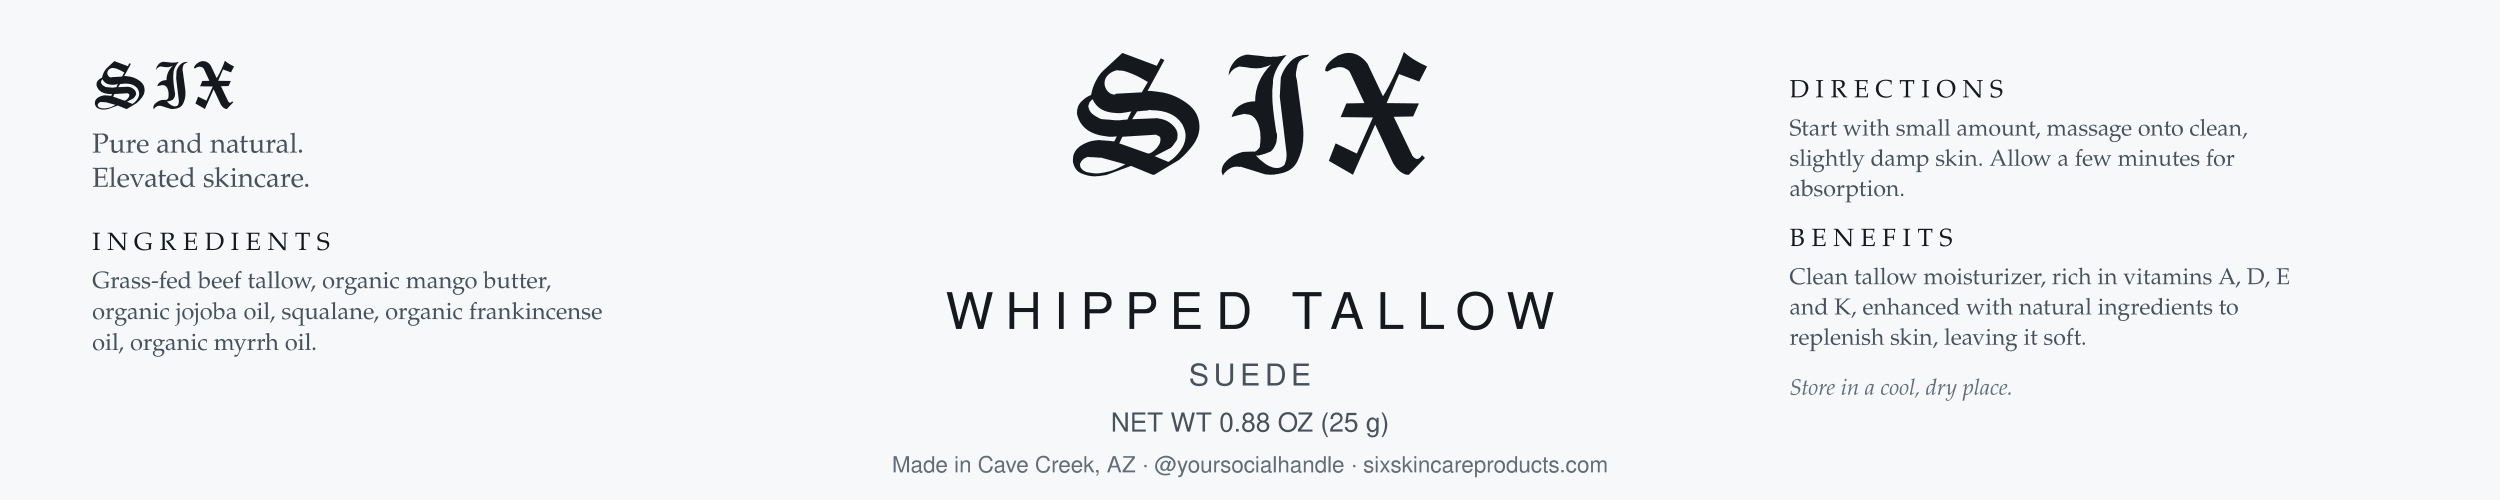
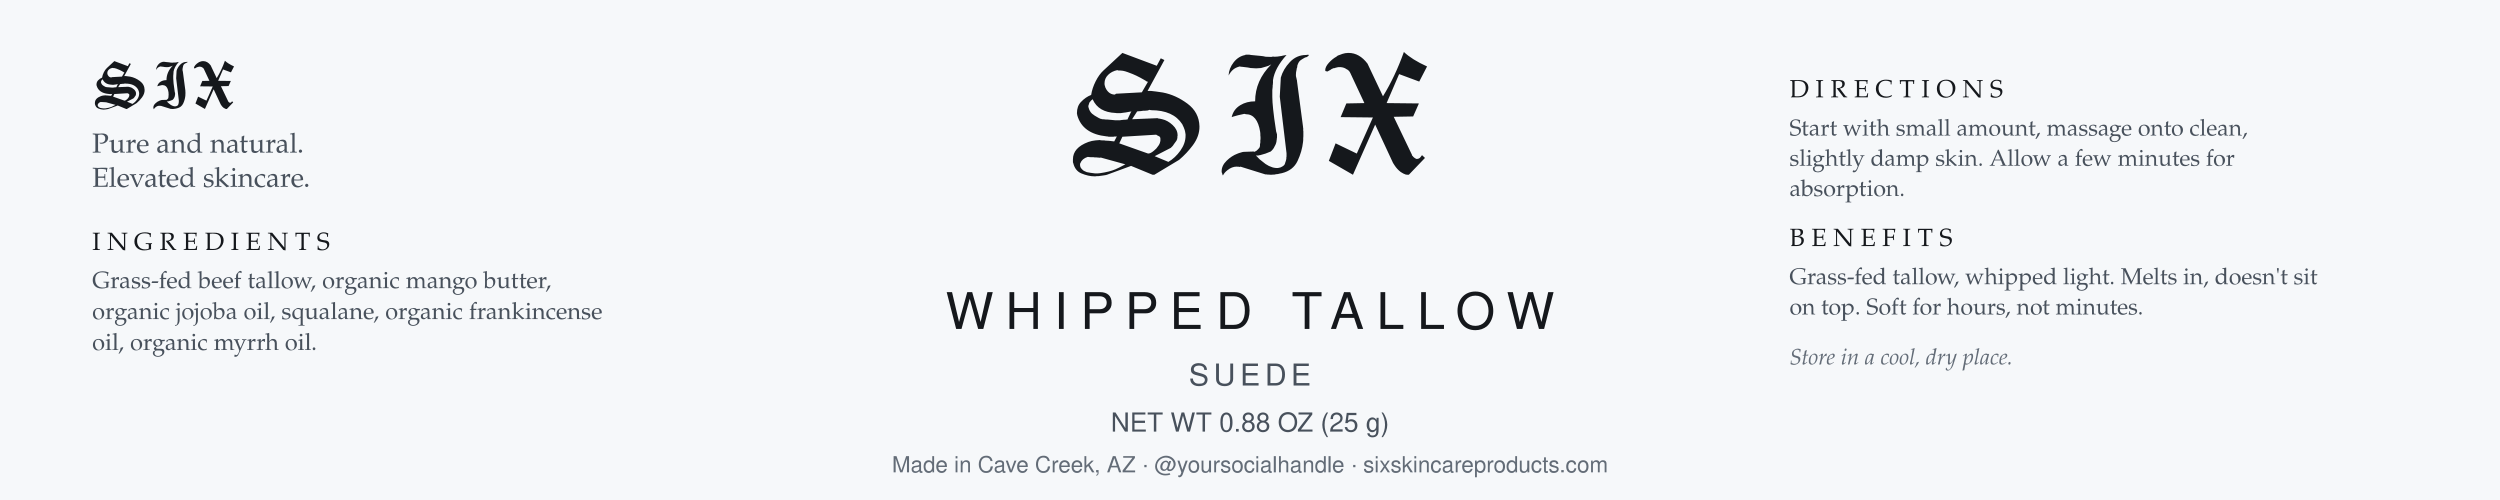
<svg xmlns="http://www.w3.org/2000/svg" width="190.0mm" height="38.0mm" viewBox="0 0 190.0 38.0">
  <rect x="0" y="0" width="190.0" height="38.0" fill="#f6f8fa" />
  <g transform="translate(81.000 3.400) scale(0.27155)">
    <path d="M15.84 2.29 25.46 5.89 26.58 3.8 27.6 4.28 22.89 12.93H23.86Q24.97 13.03 27.16 13.37Q30.75 14.05 34.03 16.47Q37.31 18.9 37.41 22.84Q37.46 25.56 35.56 28.13Q33.86 30.41 31.73 32.21L24.78 36.39H24.29L18.27 33.91L11.52 36.39Q11.23 36.49 10.55 36.58L9.48 36.73Q9.24 36.73 9.09 36.78H8.7Q8.41 36.78 8.36 36.83H8.02Q6.32 36.83 4.33 36Q2.63 35.27 2.1 33.18Q2.05 33.04 2 32.89V32.07Q2 28.81 6.32 27.21Q7.29 26.87 8.31 26.77L9.53 26.67Q9.67 26.77 10.31 26.77H10.74Q11.03 26.87 11.81 26.87Q12.01 26.92 12.39 26.92L13.56 27.06L14.34 25.56Q14.29 25.7 14.05 25.7H13.51Q13.46 25.75 13.37 25.75H12.25Q12.01 25.75 11.88 25.73Q11.76 25.7 11.62 25.65Q11.47 25.65 11.42 25.65Q4.67 24.93 3.21 19.73V19.63Q3.17 19.63 3.17 19.58V19.34Q3.12 19.34 3.12 19.29V19.15Q3.12 17.2 4.23 16.04Q5.55 14.63 7.1 14.05Q7.39 12.15 8.36 10.23Q9.33 8.31 10.55 7.2ZM6.13 31.39Q4.53 31.92 4.09 33.13Q3.99 33.23 3.99 33.43V33.72Q3.99 33.77 4.04 34.01Q4.04 34.06 4.06 34.13Q4.09 34.2 4.14 34.25Q4.14 34.3 4.14 34.35Q4.23 34.49 4.45 34.76Q4.67 35.03 4.87 35.17Q5.06 35.32 5.89 35.66Q6.23 35.71 6.95 35.85Q7.25 35.85 7.73 35.95Q7.97 35.95 8.12 36H9.04Q9.19 35.95 9.58 35.95Q12.25 35.56 13.85 34.88Q14.68 34.54 16.67 33.47L9.82 31.58Q9.67 31.63 9.43 31.63Q9.33 31.63 9.19 31.58Q9.04 31.58 8.99 31.58Q8.7 31.58 8.56 31.53H8.07Q8.02 31.53 7.78 31.48H7ZM23.37 18.22Q22.98 18.47 22.11 18.47H21.67Q20.94 18.61 20.41 18.61Q20.21 18.66 19.97 18.66L18.56 20.85L25.7 20.55Q25.9 20.7 26.33 20.7Q26.33 20.7 27.01 20.85Q28.52 21.19 29.9 22.47Q31.29 23.76 31.29 25.36V25.46Q31.24 25.51 31.24 25.61V25.99Q31.19 26.04 31.19 26.14V26.38Q31.19 26.43 31.14 26.48Q31.09 26.53 31.05 26.63Q31 26.72 31 26.82Q30.8 27.16 30.22 27.89Q30.17 27.99 30.05 28.16Q29.93 28.33 29.88 28.37Q29.83 28.42 29.39 28.86L24.88 31.19L28.71 32.79Q30.61 31.68 32.07 29.64Q33.52 27.6 33.52 25.46V25.07Q33.47 24.78 33.38 24.25Q33.38 24.1 33.28 23.86Q33.13 23.37 32.99 23.08Q32.94 22.93 32.79 22.67Q32.65 22.4 32.6 22.25Q30.07 18.32 23.86 18.32ZM25.36 25.17 15.84 25.75 14.97 27.6 22.79 30.37Q22.98 30.51 23.37 30.41Q23.61 30.37 23.95 30.17Q24.29 29.98 24.68 29.64Q24.78 29.54 25 29.35Q25.22 29.15 25.36 29.01Q26.14 28.08 26.33 27.5Q26.33 27.4 26.43 27.11Q26.43 27.06 26.48 26.87V26.24Q26.43 26.19 26.43 26.04V25.95Q26.38 25.95 26.36 25.87Q26.33 25.8 26.31 25.75Q26.29 25.7 25.9 25.51Q25.85 25.46 25.7 25.41Q25.56 25.36 25.53 25.34Q25.51 25.31 25.46 25.27H25.36ZM7.54 15.21Q7.44 15.36 7.15 15.55Q7.15 15.6 6.86 15.89Q6.86 15.89 6.76 16.01Q6.66 16.13 6.61 16.18Q6.37 16.91 6.37 16.94Q6.37 16.96 6.32 17.06V17.45Q6.32 17.49 6.37 17.54Q6.61 18.61 7.34 19.29Q7.88 19.78 9.24 20.51Q9.43 20.6 9.77 20.75Q9.87 20.75 9.92 20.75Q10.01 20.8 10.06 20.82Q10.11 20.85 10.31 20.85H10.65Q10.69 20.89 11.01 20.92Q11.33 20.94 11.71 20.94Q13.46 21.14 13.85 21.14H15.11Q15.31 21.14 15.79 21.04H15.89Q16.13 21.04 16.28 20.99H16.62Q16.81 20.99 16.96 20.94H17.25L18.37 18.56Q18.17 18.76 17.93 18.76H17.74Q17.69 18.81 17.54 18.81Q16.81 18.95 16.77 18.95Q16.28 19.05 15.99 19.05Q15.5 19.15 15.31 19.15H14.34Q14.09 19.15 13.95 19.1Q9.14 18.9 7.54 15.31ZM14.43 7.1Q12.83 7.44 11.84 8.44Q10.84 9.43 10.84 10.79Q10.84 11.08 10.86 11.23Q10.89 11.37 10.99 11.67Q10.99 11.71 11.08 12.01Q11.18 12.05 11.23 12.3Q12.15 13.95 13.75 13.95L14.05 13.71L21.28 13.32L22.98 10.4Q23.08 10.4 22.5 10.21Q22.5 10.16 22.4 10.09Q22.3 10.01 22.23 10.01Q22.16 10.01 22.01 9.87Q21.48 9.58 20.89 9.24L19.73 8.65Q18.85 8.22 17.35 7.68Q16.57 7.39 15.99 7.29Q15.41 7.2 14.63 7.2Z M50.27 2.78H51.34Q51.63 2.87 52.89 2.97L54.45 3.12Q54.74 3.12 55.23 3.21Q55.71 3.31 55.95 3.36Q56.49 3.41 57.51 3.41L57.99 3.31Q58.29 3.41 59.26 3.31Q59.69 3.21 60.52 3.12H60.57L60.62 3.07Q60.81 3.07 61.2 2.97Q61.39 2.97 61.78 2.87Q58.48 6.52 57.99 9.92V10.69Q57.95 10.84 57.95 10.99V11.18Q57.9 11.23 57.9 11.37V11.76Q57.8 12.44 57.8 12.69V14.63Q57.8 15.89 58.04 18.13Q58.24 20.17 58.87 24.25L59.11 25.07V25.99Q59.06 26.04 59.06 26.24V26.43Q59.01 26.58 59.01 26.67Q58.97 27.6 58.43 28.47Q58.14 29.2 57.36 29.88Q56.73 30.17 55.91 30.46Q55.66 30.51 55.15 30.68Q54.64 30.85 54.4 30.9Q54.35 30.9 54.25 30.9Q54.16 30.95 54.06 30.97Q53.96 31 53.77 31H53.19L53.43 31.24Q53.57 31.29 53.72 31.53L54.3 32.11Q55.57 33.13 55.91 33.38Q56.83 34.01 57.8 34.3Q58.29 34.45 58.38 34.45Q58.48 34.45 58.58 34.45Q58.67 34.49 58.72 34.49H59.4Q59.45 34.49 59.84 34.4Q59.89 34.4 60.18 34.3Q60.23 34.25 60.35 34.2Q60.47 34.15 60.52 34.13Q60.57 34.11 60.67 34.03Q60.76 33.96 60.81 33.94Q60.86 33.91 60.98 33.81Q61.1 33.72 61.13 33.67Q61.15 33.62 61.22 33.52Q61.3 33.43 61.3 33.4Q61.3 33.38 61.44 32.94L61.59 32.5Q61.59 32.36 61.69 32.07Q61.69 31.97 61.73 31.82V31.53Q61.73 31.39 61.78 31.24V30.37L59.89 14.53L60.18 9.19Q60.86 6.81 62.73 4.84Q64.6 2.87 67.22 2.87L67.9 2.78L68 3.07Q67.9 3.12 67.81 3.19Q67.71 3.26 67.64 3.31Q67.56 3.36 67.47 3.43Q67.37 3.51 67.25 3.51Q67.13 3.51 67.03 3.55Q66.93 3.6 66.83 3.65Q66.11 4.04 65.64 4.4Q65.18 4.77 64.89 5.59Q64.89 5.64 64.84 5.72Q64.79 5.79 64.79 5.93V6.08Q64.79 6.18 64.75 6.35Q64.7 6.52 64.6 6.76V6.95Q64.55 7.2 64.45 7.68Q64.41 7.93 64.41 8.31V8.75Q64.41 8.9 64.5 9.19Q64.5 9.24 64.55 9.29V9.38Q64.55 9.43 64.58 9.5Q64.6 9.58 64.65 9.82Q64.65 9.87 64.7 9.97V10.11L66.4 22.98Q66.4 23.27 66.45 23.32V24.05Q66.45 24.1 66.49 24.2V25.61Q66.45 25.8 66.45 26.14V26.67Q66.4 26.87 66.4 27.21Q66.11 29.88 64.87 32.53Q63.63 35.17 60.47 35.95Q60.33 35.95 59.94 36.05L59.35 36.19Q59.16 36.19 58.84 36.24Q58.53 36.29 58.38 36.34H57.99Q57.7 36.34 57.65 36.39H57.12Q57.07 36.34 56.93 36.34H56.49Q56.34 36.29 56.15 36.29H55.86L48.86 34.11L48.77 34.2H48.62Q48.57 34.2 48.47 34.15H48.09Q48.04 34.15 47.94 34.11H47.84Q46.48 34.11 45.22 35.13Q44.35 35.81 43.96 36.63V36.53Q43.91 36.49 43.86 36.39Q43.81 36.29 43.81 36.19V36.15Q43.76 35.95 43.69 35.83Q43.62 35.71 43.62 35.42Q43.62 33.81 45.03 32.45Q46.43 31.09 47.99 30.51Q48.13 30.41 48.47 30.32Q48.57 30.32 48.89 30.2Q49.2 30.07 49.45 30.03Q49.69 29.98 49.83 29.98L52.65 29.88Q52.65 29.98 52.75 29.98Q52.8 29.98 52.85 29.93Q52.89 29.88 53.19 29.78Q53.23 29.73 53.33 29.69Q53.43 29.64 53.5 29.56Q53.57 29.49 53.84 29.22Q54.11 28.96 54.18 28.84Q54.25 28.71 54.35 28.37V27.89Q54.35 27.74 54.45 27.35V26.67Q54.45 26.58 54.5 26.48V25.85Q54.45 25.7 54.45 25.36V24.88Q54.4 24.73 54.4 24.39Q53.62 19.44 50.37 19.44L49.98 19.34Q49.4 19.49 48.23 19.73Q47.94 19.83 47.36 19.97Q47.21 20.02 46.92 20.09Q46.63 20.17 46.43 20.26Q46.92 18.08 48.86 16.91Q50.61 15.84 52.99 15.84Q52.99 10.01 57.51 5.5Q57.41 5.55 57.17 5.67Q56.93 5.79 56.73 5.89Q56.54 5.98 56.1 6.1Q55.66 6.23 54.64 6.52Q53.77 6.61 53.28 6.61Q52.8 6.61 51.73 6.52Q51.49 6.47 50.95 6.37Q50.42 6.27 50.13 6.27Q49.83 6.27 49.35 6.18Q49.06 6.18 48.67 6.08Q47.55 6.37 46.85 6.95Q46.14 7.54 45.56 8.61Q45.66 6.61 46.99 4.91Q48.33 3.21 50.27 2.87Z M94.6 2Q96.83 4.14 101.11 6.08L98.92 10.31L93.29 8.22L89.79 16.33L98.83 16.43L97.22 20.07L91.78 20.17L96.88 30.8Q96.88 30.95 96.93 30.95V31Q96.93 31.09 97.03 31.09Q97.22 31.43 97.81 31.82Q97.85 31.82 97.9 31.82Q97.9 31.87 97.98 31.9Q98.05 31.92 98.19 31.97H98.39L98.44 31.92H98.63L98.68 31.87H98.73Q98.83 31.82 98.9 31.77Q98.97 31.73 99.02 31.73L99.26 31.48L99.7 30.9L100.53 31.68L96.01 36.39H95.47Q95.43 36.34 95.33 36.34H95.18Q95.13 36.29 95.04 36.29Q94.55 36.15 93.73 35.61Q92.71 34.83 92.03 33.77Q91.88 33.52 91.59 33.09L86.59 22.35L80.37 36.39L73.62 32.5L75.51 27.6L81.44 30.46L85.95 20.36L76.92 20.26L78.52 16.43L83.57 16.33L79.64 7.93Q79.3 7.15 78.52 6.81Q77.94 6.37 76.97 6.27H76.29Q76.14 6.32 76 6.32L75.41 6.47Q75.37 6.47 75.29 6.52Q75.22 6.57 75.07 6.57H74.88Q74.83 6.61 74.73 6.66Q74.64 6.71 74.59 6.71Q74.54 6.71 74.47 6.76Q74.39 6.81 74.35 6.83Q74.3 6.86 74.2 6.93Q74.1 7 74.01 7.08Q73.91 7.15 73.86 7.15Q73.81 7.15 73.74 7.2Q73.67 7.25 73.62 7.27Q73.57 7.29 73.45 7.37Q73.33 7.44 73.23 7.49L72.74 7.39L72.6 7.2Q72.6 6.18 73.62 5.06Q74.64 3.94 75.71 3.36Q75.9 3.17 76.12 3.04Q76.34 2.92 76.97 2.73Q77.11 2.68 77.36 2.58Q77.45 2.58 77.53 2.53Q77.6 2.49 77.7 2.49Q77.79 2.49 78.09 2.39Q78.23 2.39 78.38 2.34H78.62Q78.77 2.34 78.91 2.29H79.15Q82.17 2.29 84.45 5.3L88.77 14.43Q92.17 8.9 94.6 2.1Z" fill="#15181c" />
  </g>
  <text x="95.00" y="25.00" font-family="Helvetica, Arial, sans-serif" font-size="3.85" fill="#15181c" text-anchor="middle" letter-spacing="0.950">WHIPPED TALLOW</text>
  <text x="95.00" y="29.30" font-family="Helvetica, Arial, sans-serif" font-size="2.30" fill="#48515c" text-anchor="middle" letter-spacing="0.350">SUEDE</text>
  <text x="95.00" y="32.80" font-family="Helvetica, Arial, sans-serif" font-size="2.00" fill="#48515c" text-anchor="middle">NET WT 0.88 OZ (25 g)</text>
  <text x="95.00" y="35.90" font-family="Helvetica, Arial, sans-serif" font-size="1.70" fill="#636c77" text-anchor="middle">Made in Cave Creek, AZ   ·   @yoursocialhandle   ·   sixskincareproducts.com</text>
  <g transform="translate(7.000 4.400) scale(0.10668)">
    <path d="M15.84 2.29 25.46 5.89 26.58 3.8 27.6 4.28 22.89 12.93H23.86Q24.97 13.03 27.16 13.37Q30.75 14.05 34.03 16.47Q37.31 18.9 37.41 22.84Q37.46 25.56 35.56 28.13Q33.86 30.41 31.73 32.21L24.78 36.39H24.29L18.27 33.91L11.52 36.39Q11.23 36.49 10.55 36.58L9.48 36.73Q9.24 36.73 9.09 36.78H8.7Q8.41 36.78 8.36 36.83H8.02Q6.32 36.83 4.33 36Q2.63 35.27 2.1 33.18Q2.05 33.04 2 32.89V32.07Q2 28.81 6.32 27.21Q7.29 26.87 8.31 26.77L9.53 26.67Q9.67 26.77 10.31 26.77H10.74Q11.03 26.87 11.81 26.87Q12.01 26.92 12.39 26.92L13.56 27.06L14.34 25.56Q14.29 25.7 14.05 25.7H13.51Q13.46 25.75 13.37 25.75H12.25Q12.01 25.75 11.88 25.73Q11.76 25.7 11.62 25.65Q11.47 25.65 11.42 25.65Q4.67 24.93 3.21 19.73V19.63Q3.17 19.63 3.17 19.58V19.34Q3.12 19.34 3.12 19.29V19.15Q3.12 17.2 4.23 16.04Q5.55 14.63 7.1 14.05Q7.39 12.15 8.36 10.23Q9.33 8.31 10.55 7.2ZM6.13 31.39Q4.53 31.92 4.09 33.13Q3.99 33.23 3.99 33.43V33.72Q3.99 33.77 4.04 34.01Q4.04 34.06 4.06 34.13Q4.09 34.2 4.14 34.25Q4.14 34.3 4.14 34.35Q4.23 34.49 4.45 34.76Q4.67 35.03 4.87 35.17Q5.06 35.32 5.89 35.66Q6.23 35.71 6.95 35.85Q7.25 35.85 7.73 35.95Q7.97 35.95 8.12 36H9.04Q9.19 35.95 9.58 35.95Q12.25 35.56 13.85 34.88Q14.68 34.54 16.67 33.47L9.82 31.58Q9.67 31.63 9.43 31.63Q9.33 31.63 9.19 31.58Q9.04 31.58 8.99 31.58Q8.7 31.58 8.56 31.53H8.07Q8.02 31.53 7.78 31.48H7ZM23.37 18.22Q22.98 18.47 22.11 18.47H21.67Q20.94 18.61 20.41 18.61Q20.21 18.66 19.97 18.66L18.56 20.85L25.7 20.55Q25.9 20.7 26.33 20.7Q26.33 20.7 27.01 20.85Q28.52 21.19 29.9 22.47Q31.29 23.76 31.29 25.36V25.46Q31.24 25.51 31.24 25.61V25.99Q31.19 26.04 31.19 26.14V26.38Q31.19 26.43 31.14 26.48Q31.09 26.53 31.05 26.63Q31 26.72 31 26.82Q30.8 27.16 30.22 27.89Q30.17 27.99 30.05 28.16Q29.93 28.33 29.88 28.37Q29.83 28.42 29.39 28.86L24.88 31.19L28.71 32.79Q30.61 31.68 32.07 29.64Q33.52 27.6 33.52 25.46V25.07Q33.47 24.78 33.38 24.25Q33.38 24.1 33.28 23.86Q33.13 23.37 32.99 23.08Q32.94 22.93 32.79 22.67Q32.65 22.4 32.6 22.25Q30.07 18.32 23.86 18.32ZM25.36 25.17 15.84 25.75 14.97 27.6 22.79 30.37Q22.98 30.51 23.37 30.41Q23.61 30.37 23.95 30.17Q24.29 29.98 24.68 29.64Q24.78 29.54 25 29.35Q25.22 29.15 25.36 29.01Q26.14 28.08 26.33 27.5Q26.33 27.4 26.43 27.11Q26.43 27.06 26.48 26.87V26.24Q26.43 26.19 26.43 26.04V25.95Q26.38 25.95 26.36 25.87Q26.33 25.8 26.31 25.75Q26.29 25.7 25.9 25.51Q25.85 25.46 25.7 25.41Q25.56 25.36 25.53 25.34Q25.51 25.31 25.46 25.27H25.36ZM7.54 15.21Q7.44 15.36 7.15 15.55Q7.15 15.6 6.86 15.89Q6.86 15.89 6.76 16.01Q6.66 16.13 6.61 16.18Q6.37 16.91 6.37 16.94Q6.37 16.96 6.32 17.06V17.45Q6.32 17.49 6.37 17.54Q6.61 18.61 7.34 19.29Q7.88 19.78 9.24 20.51Q9.43 20.6 9.77 20.75Q9.87 20.75 9.92 20.75Q10.01 20.8 10.06 20.82Q10.11 20.85 10.31 20.85H10.65Q10.69 20.89 11.01 20.92Q11.33 20.94 11.71 20.94Q13.46 21.14 13.85 21.14H15.11Q15.31 21.14 15.79 21.04H15.89Q16.13 21.04 16.28 20.99H16.62Q16.81 20.99 16.96 20.94H17.25L18.37 18.56Q18.17 18.76 17.93 18.76H17.74Q17.69 18.81 17.54 18.81Q16.81 18.95 16.77 18.95Q16.28 19.05 15.99 19.05Q15.5 19.15 15.31 19.15H14.34Q14.09 19.15 13.95 19.1Q9.14 18.9 7.54 15.31ZM14.43 7.1Q12.83 7.44 11.84 8.44Q10.84 9.43 10.84 10.79Q10.84 11.08 10.86 11.23Q10.89 11.37 10.99 11.67Q10.99 11.71 11.08 12.01Q11.18 12.05 11.23 12.3Q12.15 13.95 13.75 13.95L14.05 13.71L21.28 13.32L22.98 10.4Q23.08 10.4 22.5 10.21Q22.5 10.16 22.4 10.09Q22.3 10.01 22.23 10.01Q22.16 10.01 22.01 9.87Q21.48 9.58 20.89 9.24L19.73 8.65Q18.85 8.22 17.35 7.68Q16.57 7.39 15.99 7.29Q15.41 7.2 14.63 7.2Z M50.27 2.78H51.34Q51.63 2.87 52.89 2.97L54.45 3.12Q54.74 3.12 55.23 3.21Q55.71 3.31 55.95 3.36Q56.49 3.41 57.51 3.41L57.99 3.31Q58.29 3.41 59.26 3.31Q59.69 3.21 60.52 3.12H60.57L60.62 3.07Q60.81 3.07 61.2 2.97Q61.39 2.97 61.78 2.87Q58.48 6.52 57.99 9.92V10.69Q57.95 10.84 57.95 10.99V11.18Q57.9 11.23 57.9 11.37V11.76Q57.8 12.44 57.8 12.69V14.63Q57.8 15.89 58.04 18.13Q58.24 20.17 58.87 24.25L59.11 25.07V25.99Q59.06 26.04 59.06 26.24V26.43Q59.01 26.58 59.01 26.67Q58.97 27.6 58.43 28.47Q58.14 29.2 57.36 29.88Q56.73 30.17 55.91 30.46Q55.66 30.51 55.15 30.68Q54.64 30.85 54.4 30.9Q54.35 30.9 54.25 30.9Q54.16 30.95 54.06 30.97Q53.96 31 53.77 31H53.19L53.43 31.24Q53.57 31.29 53.72 31.53L54.3 32.11Q55.57 33.13 55.91 33.38Q56.83 34.01 57.8 34.3Q58.29 34.45 58.38 34.45Q58.48 34.45 58.58 34.45Q58.67 34.49 58.72 34.49H59.4Q59.45 34.49 59.84 34.4Q59.89 34.4 60.18 34.3Q60.23 34.25 60.35 34.2Q60.47 34.15 60.52 34.13Q60.57 34.11 60.67 34.03Q60.76 33.96 60.81 33.94Q60.86 33.91 60.98 33.81Q61.1 33.72 61.13 33.67Q61.15 33.62 61.22 33.52Q61.3 33.43 61.3 33.4Q61.3 33.38 61.44 32.94L61.59 32.5Q61.59 32.36 61.69 32.07Q61.69 31.97 61.73 31.82V31.53Q61.73 31.39 61.78 31.24V30.37L59.89 14.53L60.18 9.19Q60.86 6.81 62.73 4.84Q64.6 2.87 67.22 2.87L67.9 2.78L68 3.07Q67.9 3.12 67.81 3.19Q67.71 3.26 67.64 3.31Q67.56 3.36 67.47 3.43Q67.37 3.51 67.25 3.51Q67.13 3.51 67.03 3.55Q66.93 3.6 66.83 3.65Q66.11 4.04 65.64 4.4Q65.18 4.77 64.89 5.59Q64.89 5.64 64.84 5.72Q64.79 5.79 64.79 5.93V6.08Q64.79 6.18 64.75 6.35Q64.7 6.52 64.6 6.76V6.95Q64.55 7.2 64.45 7.68Q64.41 7.93 64.41 8.31V8.75Q64.41 8.9 64.5 9.19Q64.5 9.24 64.55 9.29V9.38Q64.55 9.43 64.58 9.5Q64.6 9.58 64.65 9.82Q64.65 9.87 64.7 9.97V10.11L66.4 22.98Q66.4 23.27 66.45 23.32V24.05Q66.45 24.1 66.49 24.2V25.61Q66.45 25.8 66.45 26.14V26.67Q66.4 26.87 66.4 27.21Q66.11 29.88 64.87 32.53Q63.63 35.17 60.47 35.95Q60.33 35.95 59.94 36.05L59.35 36.19Q59.16 36.19 58.84 36.24Q58.53 36.29 58.38 36.34H57.99Q57.7 36.34 57.65 36.39H57.12Q57.07 36.34 56.93 36.34H56.49Q56.34 36.29 56.15 36.29H55.86L48.86 34.11L48.77 34.2H48.62Q48.57 34.2 48.47 34.15H48.09Q48.04 34.15 47.94 34.11H47.84Q46.48 34.11 45.22 35.13Q44.35 35.81 43.96 36.63V36.53Q43.91 36.49 43.86 36.39Q43.81 36.29 43.81 36.19V36.15Q43.76 35.95 43.69 35.83Q43.62 35.71 43.62 35.42Q43.62 33.81 45.03 32.45Q46.43 31.09 47.99 30.51Q48.13 30.41 48.47 30.32Q48.57 30.32 48.89 30.2Q49.2 30.07 49.45 30.03Q49.69 29.98 49.83 29.98L52.65 29.88Q52.65 29.98 52.75 29.98Q52.8 29.98 52.85 29.93Q52.89 29.88 53.19 29.78Q53.23 29.73 53.33 29.69Q53.43 29.64 53.5 29.56Q53.57 29.49 53.84 29.22Q54.11 28.96 54.18 28.84Q54.25 28.71 54.35 28.37V27.89Q54.35 27.74 54.45 27.35V26.67Q54.45 26.58 54.5 26.48V25.85Q54.45 25.7 54.45 25.36V24.88Q54.4 24.73 54.4 24.39Q53.62 19.44 50.37 19.44L49.98 19.34Q49.4 19.49 48.23 19.73Q47.94 19.83 47.36 19.97Q47.21 20.02 46.92 20.09Q46.63 20.17 46.43 20.26Q46.92 18.08 48.86 16.91Q50.61 15.84 52.99 15.84Q52.99 10.01 57.51 5.5Q57.41 5.55 57.17 5.67Q56.93 5.79 56.73 5.89Q56.54 5.98 56.1 6.1Q55.66 6.23 54.64 6.52Q53.77 6.61 53.28 6.61Q52.8 6.61 51.73 6.52Q51.49 6.47 50.95 6.37Q50.42 6.27 50.13 6.27Q49.83 6.27 49.35 6.18Q49.06 6.18 48.67 6.08Q47.55 6.37 46.85 6.95Q46.14 7.54 45.56 8.61Q45.66 6.61 46.99 4.91Q48.33 3.21 50.27 2.87Z M94.6 2Q96.83 4.14 101.11 6.08L98.92 10.31L93.29 8.22L89.79 16.33L98.83 16.43L97.22 20.07L91.78 20.17L96.88 30.8Q96.88 30.95 96.93 30.95V31Q96.93 31.09 97.03 31.09Q97.22 31.43 97.81 31.82Q97.85 31.82 97.9 31.82Q97.9 31.87 97.98 31.9Q98.05 31.92 98.19 31.97H98.39L98.44 31.92H98.63L98.68 31.87H98.73Q98.83 31.82 98.9 31.77Q98.97 31.73 99.02 31.73L99.26 31.48L99.7 30.9L100.53 31.68L96.01 36.39H95.47Q95.43 36.34 95.33 36.34H95.18Q95.13 36.29 95.04 36.29Q94.55 36.15 93.73 35.61Q92.71 34.83 92.03 33.77Q91.88 33.52 91.59 33.09L86.59 22.35L80.37 36.39L73.62 32.5L75.51 27.6L81.44 30.46L85.95 20.36L76.92 20.26L78.52 16.43L83.57 16.33L79.64 7.93Q79.3 7.15 78.52 6.81Q77.94 6.37 76.97 6.27H76.29Q76.14 6.32 76 6.32L75.41 6.47Q75.37 6.47 75.29 6.52Q75.22 6.57 75.07 6.57H74.88Q74.83 6.61 74.73 6.66Q74.64 6.71 74.59 6.71Q74.54 6.71 74.47 6.76Q74.39 6.81 74.35 6.83Q74.3 6.86 74.2 6.93Q74.1 7 74.01 7.08Q73.91 7.15 73.86 7.15Q73.81 7.15 73.74 7.2Q73.67 7.25 73.62 7.27Q73.57 7.29 73.45 7.37Q73.33 7.44 73.23 7.49L72.74 7.39L72.6 7.2Q72.6 6.18 73.62 5.06Q74.64 3.94 75.71 3.36Q75.9 3.17 76.12 3.04Q76.34 2.92 76.97 2.73Q77.11 2.68 77.36 2.58Q77.45 2.58 77.53 2.53Q77.6 2.49 77.7 2.49Q77.79 2.49 78.09 2.39Q78.23 2.39 78.38 2.34H78.62Q78.77 2.34 78.91 2.29H79.15Q82.17 2.29 84.45 5.3L88.77 14.43Q92.17 8.9 94.6 2.1Z" fill="#15181c" />
  </g>
  <text x="7.00" y="11.60" font-family="Palatino, Georgia, serif" font-size="2.10" fill="#48515c">Pure and natural.</text>
  <text x="7.00" y="14.20" font-family="Palatino, Georgia, serif" font-size="2.10" fill="#48515c">Elevated skincare.</text>
  <text x="7.00" y="19.00" font-family="Palatino, Georgia, serif" font-size="1.90" fill="#15181c" letter-spacing="0.500">INGREDIENTS</text>
  <text x="7.00" y="21.90" font-family="Palatino, Georgia, serif" font-size="1.80" fill="#48515c">Grass-fed beef tallow, organic mango butter,</text>
  <text x="7.00" y="24.25" font-family="Palatino, Georgia, serif" font-size="1.80" fill="#48515c">organic jojoba oil, squalane, organic frankincense</text>
  <text x="7.00" y="26.60" font-family="Palatino, Georgia, serif" font-size="1.80" fill="#48515c">oil, organic myrrh oil.</text>
  <text x="136.00" y="7.40" font-family="Palatino, Georgia, serif" font-size="1.90" fill="#15181c" letter-spacing="0.500">DIRECTIONS</text>
  <text x="136.00" y="10.30" font-family="Palatino, Georgia, serif" font-size="1.75" fill="#48515c">Start with small amount, massage onto clean,</text>
  <text x="136.00" y="12.60" font-family="Palatino, Georgia, serif" font-size="1.75" fill="#48515c">slightly damp skin. Allow a few minutes for</text>
  <text x="136.00" y="14.90" font-family="Palatino, Georgia, serif" font-size="1.75" fill="#48515c">absorption.</text>
  <text x="136.00" y="18.70" font-family="Palatino, Georgia, serif" font-size="1.90" fill="#15181c" letter-spacing="0.500">BENEFITS</text>
-   <text x="136.00" y="21.60" font-family="Palatino, Georgia, serif" font-size="1.75" fill="#48515c">Clean tallow moisturizer, rich in vitamins A, D, E</text>
-   <text x="136.00" y="23.90" font-family="Palatino, Georgia, serif" font-size="1.75" fill="#48515c">and K, enhanced with natural ingredients to</text>
-   <text x="136.00" y="26.20" font-family="Palatino, Georgia, serif" font-size="1.75" fill="#48515c">replenish skin, leaving it soft.</text>
-   <text x="136.00" y="30.00" font-family="Palatino, Georgia, serif" font-size="1.70" fill="#636c77" font-style="italic">Store in a cool, dry place.</text>
+   <text x="136.00" y="21.60" font-family="Palatino, Georgia, serif" font-size="1.75" fill="#48515c">Grass-fed tallow, whipped light. Melts in, doesn't sit</text>
+   <text x="136.00" y="23.90" font-family="Palatino, Georgia, serif" font-size="1.75" fill="#48515c">on top. Soft for hours, not minutes.</text>
+   <text x="136.00" y="27.70" font-family="Palatino, Georgia, serif" font-size="1.70" fill="#636c77" font-style="italic">Store in a cool, dry place.</text>
</svg>
